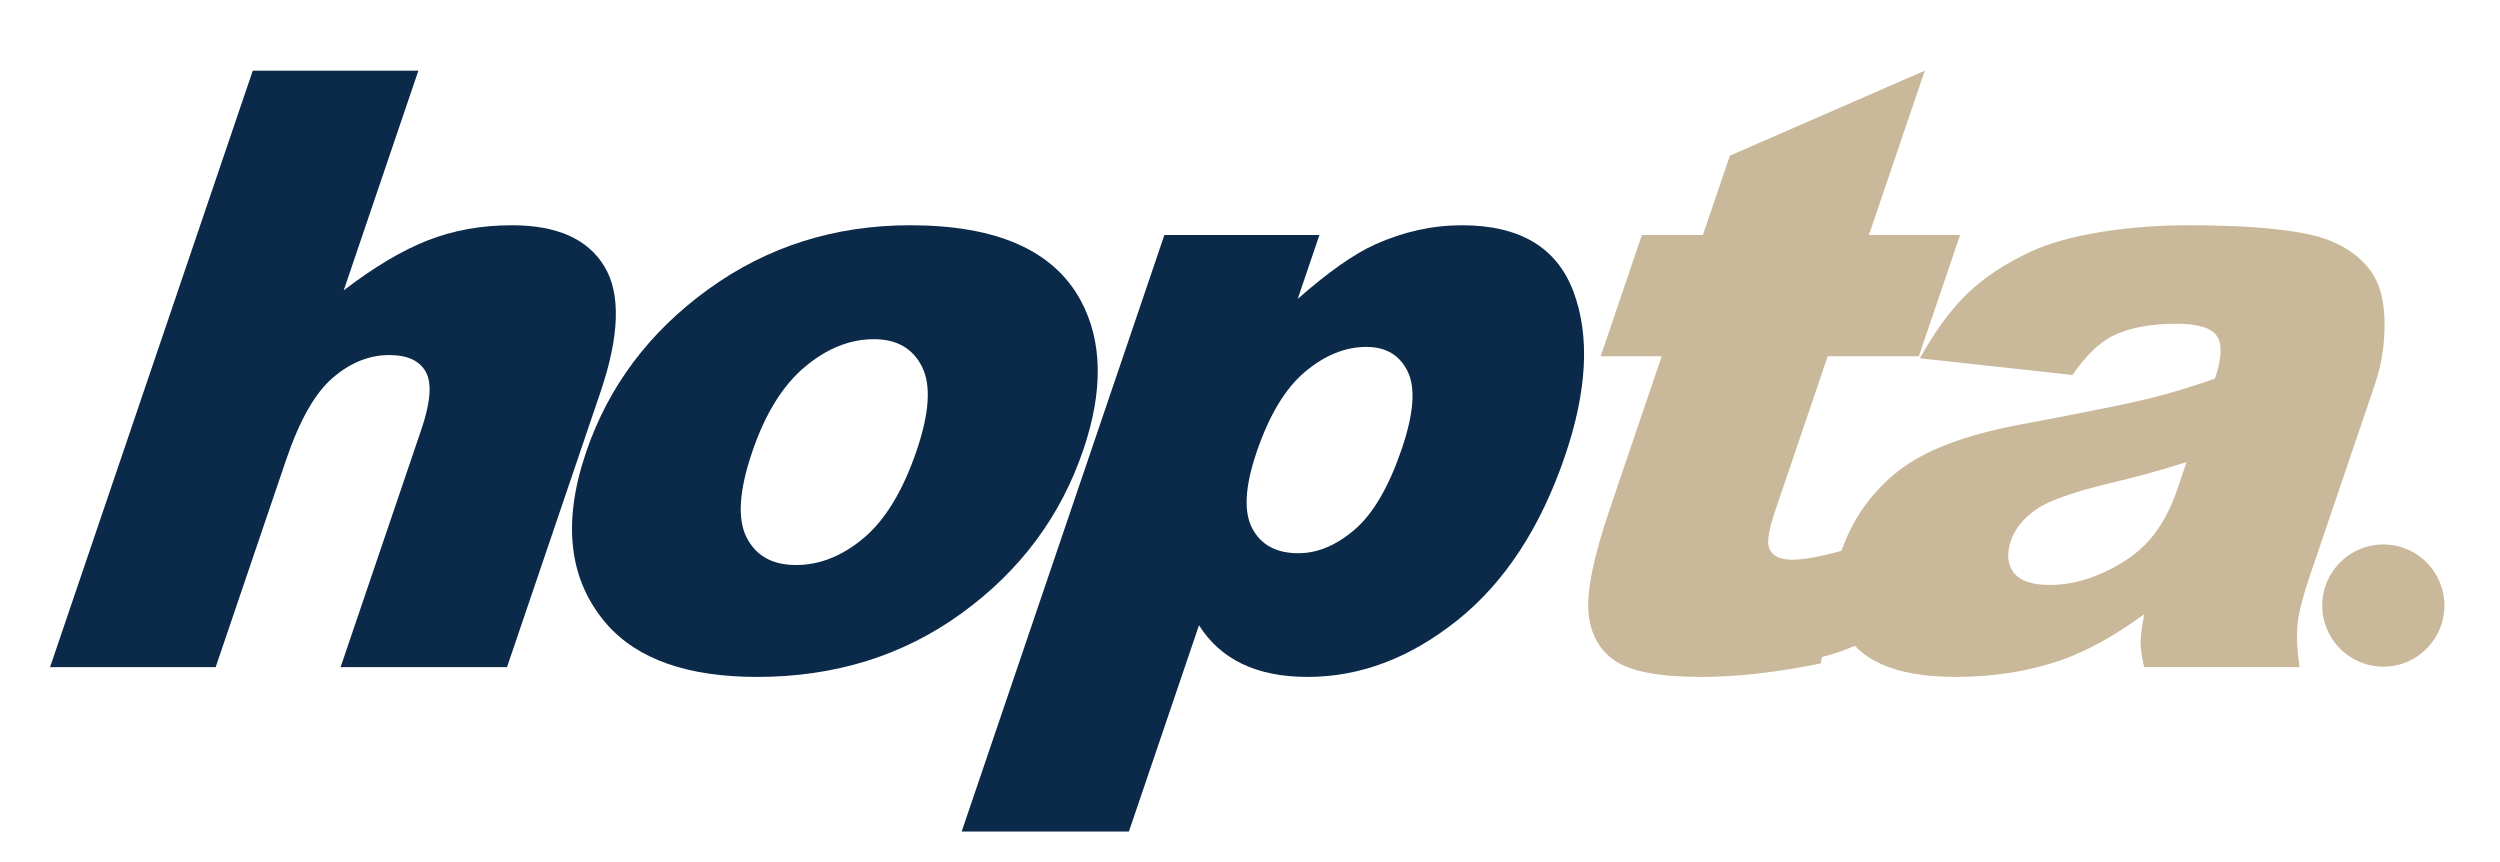
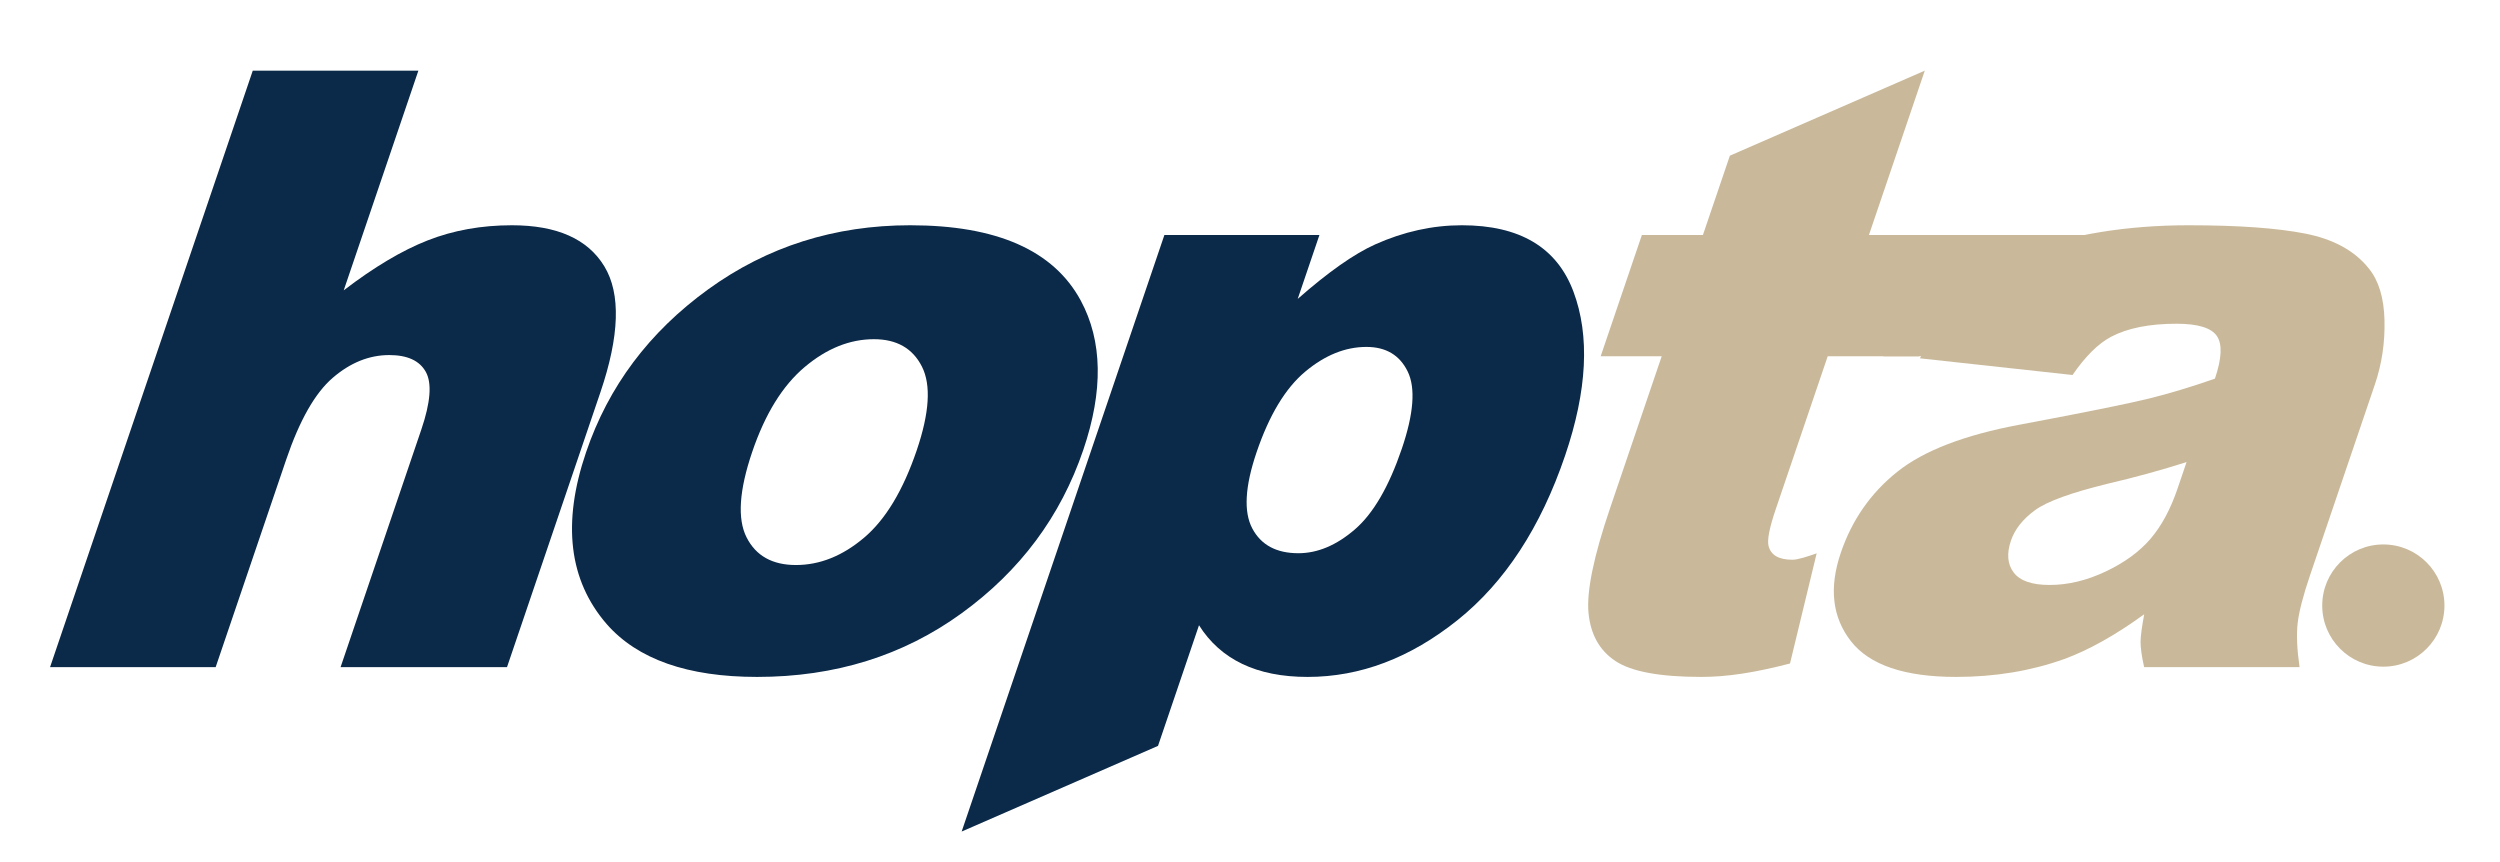
<svg xmlns="http://www.w3.org/2000/svg" viewBox="0 0 450 155" role="img" aria-labelledby="title desc">
  <g transform="translate(0 -45)">
    <path fill="#0b2948" transform="translate(0 0)" d="M45.499 57.715 L75.309 57.715 L61.868 97.266 C67.347 93.066 72.396 90.063 77.014 88.257 C81.632 86.45 86.676 85.547 92.144 85.547 C100.25 85.547 105.796 88.013 108.783 92.944 C111.77 97.876 111.529 105.444 108.061 115.649 L91.26 165.088 L61.304 165.088 L75.84 122.315 C77.499 117.432 77.77 113.977 76.652 111.951 C75.534 109.924 73.339 108.911 70.068 108.911 C66.454 108.911 63.06 110.278 59.885 113.013 C56.709 115.747 53.919 120.654 51.513 127.734 L38.818 165.088 L9.009 165.088 Z" />
    <path fill="#0b2948" transform="translate(87 0)" d="M18.489 126.416 C22.521 114.551 29.848 104.773 40.47 97.083 C51.091 89.392 63.214 85.547 76.837 85.547 C92.413 85.547 102.646 90.063 107.534 99.097 C111.458 106.372 111.612 115.332 107.995 125.977 C103.929 137.94 96.63 147.742 86.098 155.383 C75.567 163.025 63.294 166.846 49.281 166.846 C36.781 166.846 27.752 163.672 22.195 157.324 C15.393 149.463 14.158 139.16 18.489 126.416 Z M48.397 126.343 C46.04 133.276 45.702 138.403 47.381 141.724 C49.06 145.044 52.024 146.704 56.272 146.704 C60.569 146.704 64.652 145.068 68.523 141.797 C72.394 138.525 75.557 133.276 78.013 126.05 C80.303 119.312 80.616 114.294 78.953 110.999 C77.291 107.703 74.408 106.055 70.307 106.055 C65.961 106.055 61.804 107.727 57.835 111.072 C53.866 114.417 50.72 119.507 48.397 126.343 Z" />
-     <path fill="#0b2948" transform="translate(174 0)" d="M-0.901 194.678 L35.59 87.305 L63.495 87.305 L59.587 98.804 C65.087 93.97 69.739 90.698 73.542 88.989 C78.668 86.694 83.868 85.547 89.141 85.547 C99.542 85.547 106.234 89.526 109.217 97.485 C112.201 105.444 111.701 115.283 107.719 127.002 C103.321 139.941 96.864 149.817 88.348 156.628 C79.832 163.44 70.838 166.846 61.366 166.846 C56.776 166.846 52.854 166.064 49.601 164.502 C46.348 162.94 43.755 160.62 41.821 157.544 L29.202 194.678 Z M52.18 126.416 C50.09 132.568 49.833 137.134 51.408 140.112 C52.983 143.091 55.749 144.58 59.704 144.58 C63.171 144.58 66.561 143.152 69.876 140.295 C73.19 137.439 76.009 132.593 78.333 125.757 C80.473 119.458 80.825 114.832 79.387 111.877 C77.949 108.923 75.473 107.446 71.957 107.446 C68.148 107.446 64.469 108.936 60.917 111.914 C57.366 114.893 54.454 119.727 52.18 126.416 Z" />
-     <path fill="#c9b99a" transform="translate(265 0)" d="M81.461 57.715 L71.405 87.305 L87.812 87.305 L80.394 109.131 L63.987 109.131 L54.623 136.688 C53.497 140.002 53.069 142.194 53.339 143.266 C53.752 144.923 55.18 145.752 57.621 145.752 C59.818 145.752 63.11 145.118 67.495 143.851 L62.7 164.429 C54.779 166.04 47.62 166.846 41.224 166.846 C33.802 166.846 28.656 165.895 25.787 163.993 C22.918 162.091 21.299 159.201 20.932 155.324 C20.565 151.448 21.857 145.169 24.807 136.489 L34.105 109.131 L23.118 109.131 L30.536 87.305 L41.523 87.305 L46.376 73.022 Z" />
+     <path fill="#0b2948" transform="translate(174 0)" d="M-0.901 194.678 L35.59 87.305 L63.495 87.305 L59.587 98.804 C65.087 93.97 69.739 90.698 73.542 88.989 C78.668 86.694 83.868 85.547 89.141 85.547 C99.542 85.547 106.234 89.526 109.217 97.485 C112.201 105.444 111.701 115.283 107.719 127.002 C103.321 139.941 96.864 149.817 88.348 156.628 C79.832 163.44 70.838 166.846 61.366 166.846 C56.776 166.846 52.854 166.064 49.601 164.502 C46.348 162.94 43.755 160.62 41.821 157.544 L34.442 179.258 Z M52.18 126.416 C50.09 132.568 49.833 137.134 51.408 140.112 C52.983 143.091 55.749 144.58 59.704 144.58 C63.171 144.58 66.561 143.152 69.876 140.295 C73.19 137.439 76.009 132.593 78.333 125.757 C80.473 119.458 80.825 114.832 79.387 111.877 C77.949 108.923 75.473 107.446 71.957 107.446 C68.148 107.446 64.469 108.936 60.917 111.914 C57.366 114.893 54.454 119.727 52.18 126.416 Z" />
+     <path fill="#c9b99a" transform="translate(265 0)" d="M81.461 57.715 L71.405 87.305 L87.812 87.305 L80.394 109.131 L63.987 109.131 L54.623 136.688 C53.497 140.002 53.069 142.194 53.339 143.266 C53.752 144.923 55.18 145.752 57.621 145.752 C58.7 145.752 60.5 145.118 62 144.6 L57.2 164.429 C51 166.04 46 166.846 41.224 166.846 C33.802 166.846 28.656 165.895 25.787 163.993 C22.918 162.091 21.299 159.201 20.932 155.324 C20.565 151.448 21.857 145.169 24.807 136.489 L34.105 109.131 L23.118 109.131 L30.536 87.305 L41.523 87.305 L46.376 73.022 Z" />
    <path fill="#c9b99a" transform="translate(319 0)" d="M54.054 112.5 L26.582 109.497 C29.35 104.517 32.232 100.598 35.229 97.742 C38.226 94.885 41.986 92.407 46.508 90.308 C49.756 88.794 53.914 87.622 58.982 86.792 C64.049 85.962 69.366 85.547 74.932 85.547 C83.868 85.547 90.876 86.047 95.955 87.048 C101.035 88.049 104.842 90.137 107.377 93.311 C109.169 95.508 110.113 98.621 110.209 102.649 C110.305 106.677 109.731 110.523 108.485 114.185 L96.812 148.535 C95.567 152.197 94.824 155.066 94.583 157.141 C94.342 159.216 94.455 161.865 94.922 165.088 L66.943 165.088 C66.501 163.086 66.287 161.56 66.302 160.51 C66.317 159.46 66.535 157.813 66.957 155.566 C61.773 159.326 56.978 162.012 52.573 163.623 C46.569 165.772 40.076 166.846 33.094 166.846 C23.817 166.846 17.503 164.697 14.154 160.4 C10.805 156.104 10.201 150.806 12.341 144.507 C14.349 138.599 17.734 133.74 22.495 129.932 C27.256 126.123 34.615 123.291 44.571 121.436 C56.517 119.19 64.303 117.615 67.93 116.711 C71.557 115.808 75.475 114.624 79.684 113.159 C80.928 109.497 81.043 106.934 80.027 105.469 C79.011 104.004 76.599 103.272 72.79 103.272 C67.907 103.272 63.98 104.053 61.007 105.615 C58.688 106.836 56.37 109.131 54.054 112.5 Z M74.581 128.174 C69.982 129.639 65.27 130.933 60.444 132.056 C53.843 133.667 49.471 135.254 47.328 136.816 C45.12 138.428 43.668 140.259 42.97 142.31 C42.174 144.653 42.34 146.57 43.47 148.059 C44.6 149.548 46.752 150.293 49.926 150.293 C53.246 150.293 56.608 149.487 60.012 147.876 C63.416 146.265 66.11 144.299 68.095 141.98 C70.079 139.661 71.702 136.646 72.963 132.935 Z" />
-     <path fill="#c9b99a" d="M323 146 C332 147 338 144 345 140 L340 158 C332 163 324 165 316 164 Z" />
+     <path fill="#c9b99a" d="M347 87.305 L381 87.305 C368 90 355 98 349 109.131 L339 109.131 Z" />
    <circle cx="429" cy="154" r="11" fill="#c9b99a" />
  </g>
</svg>
